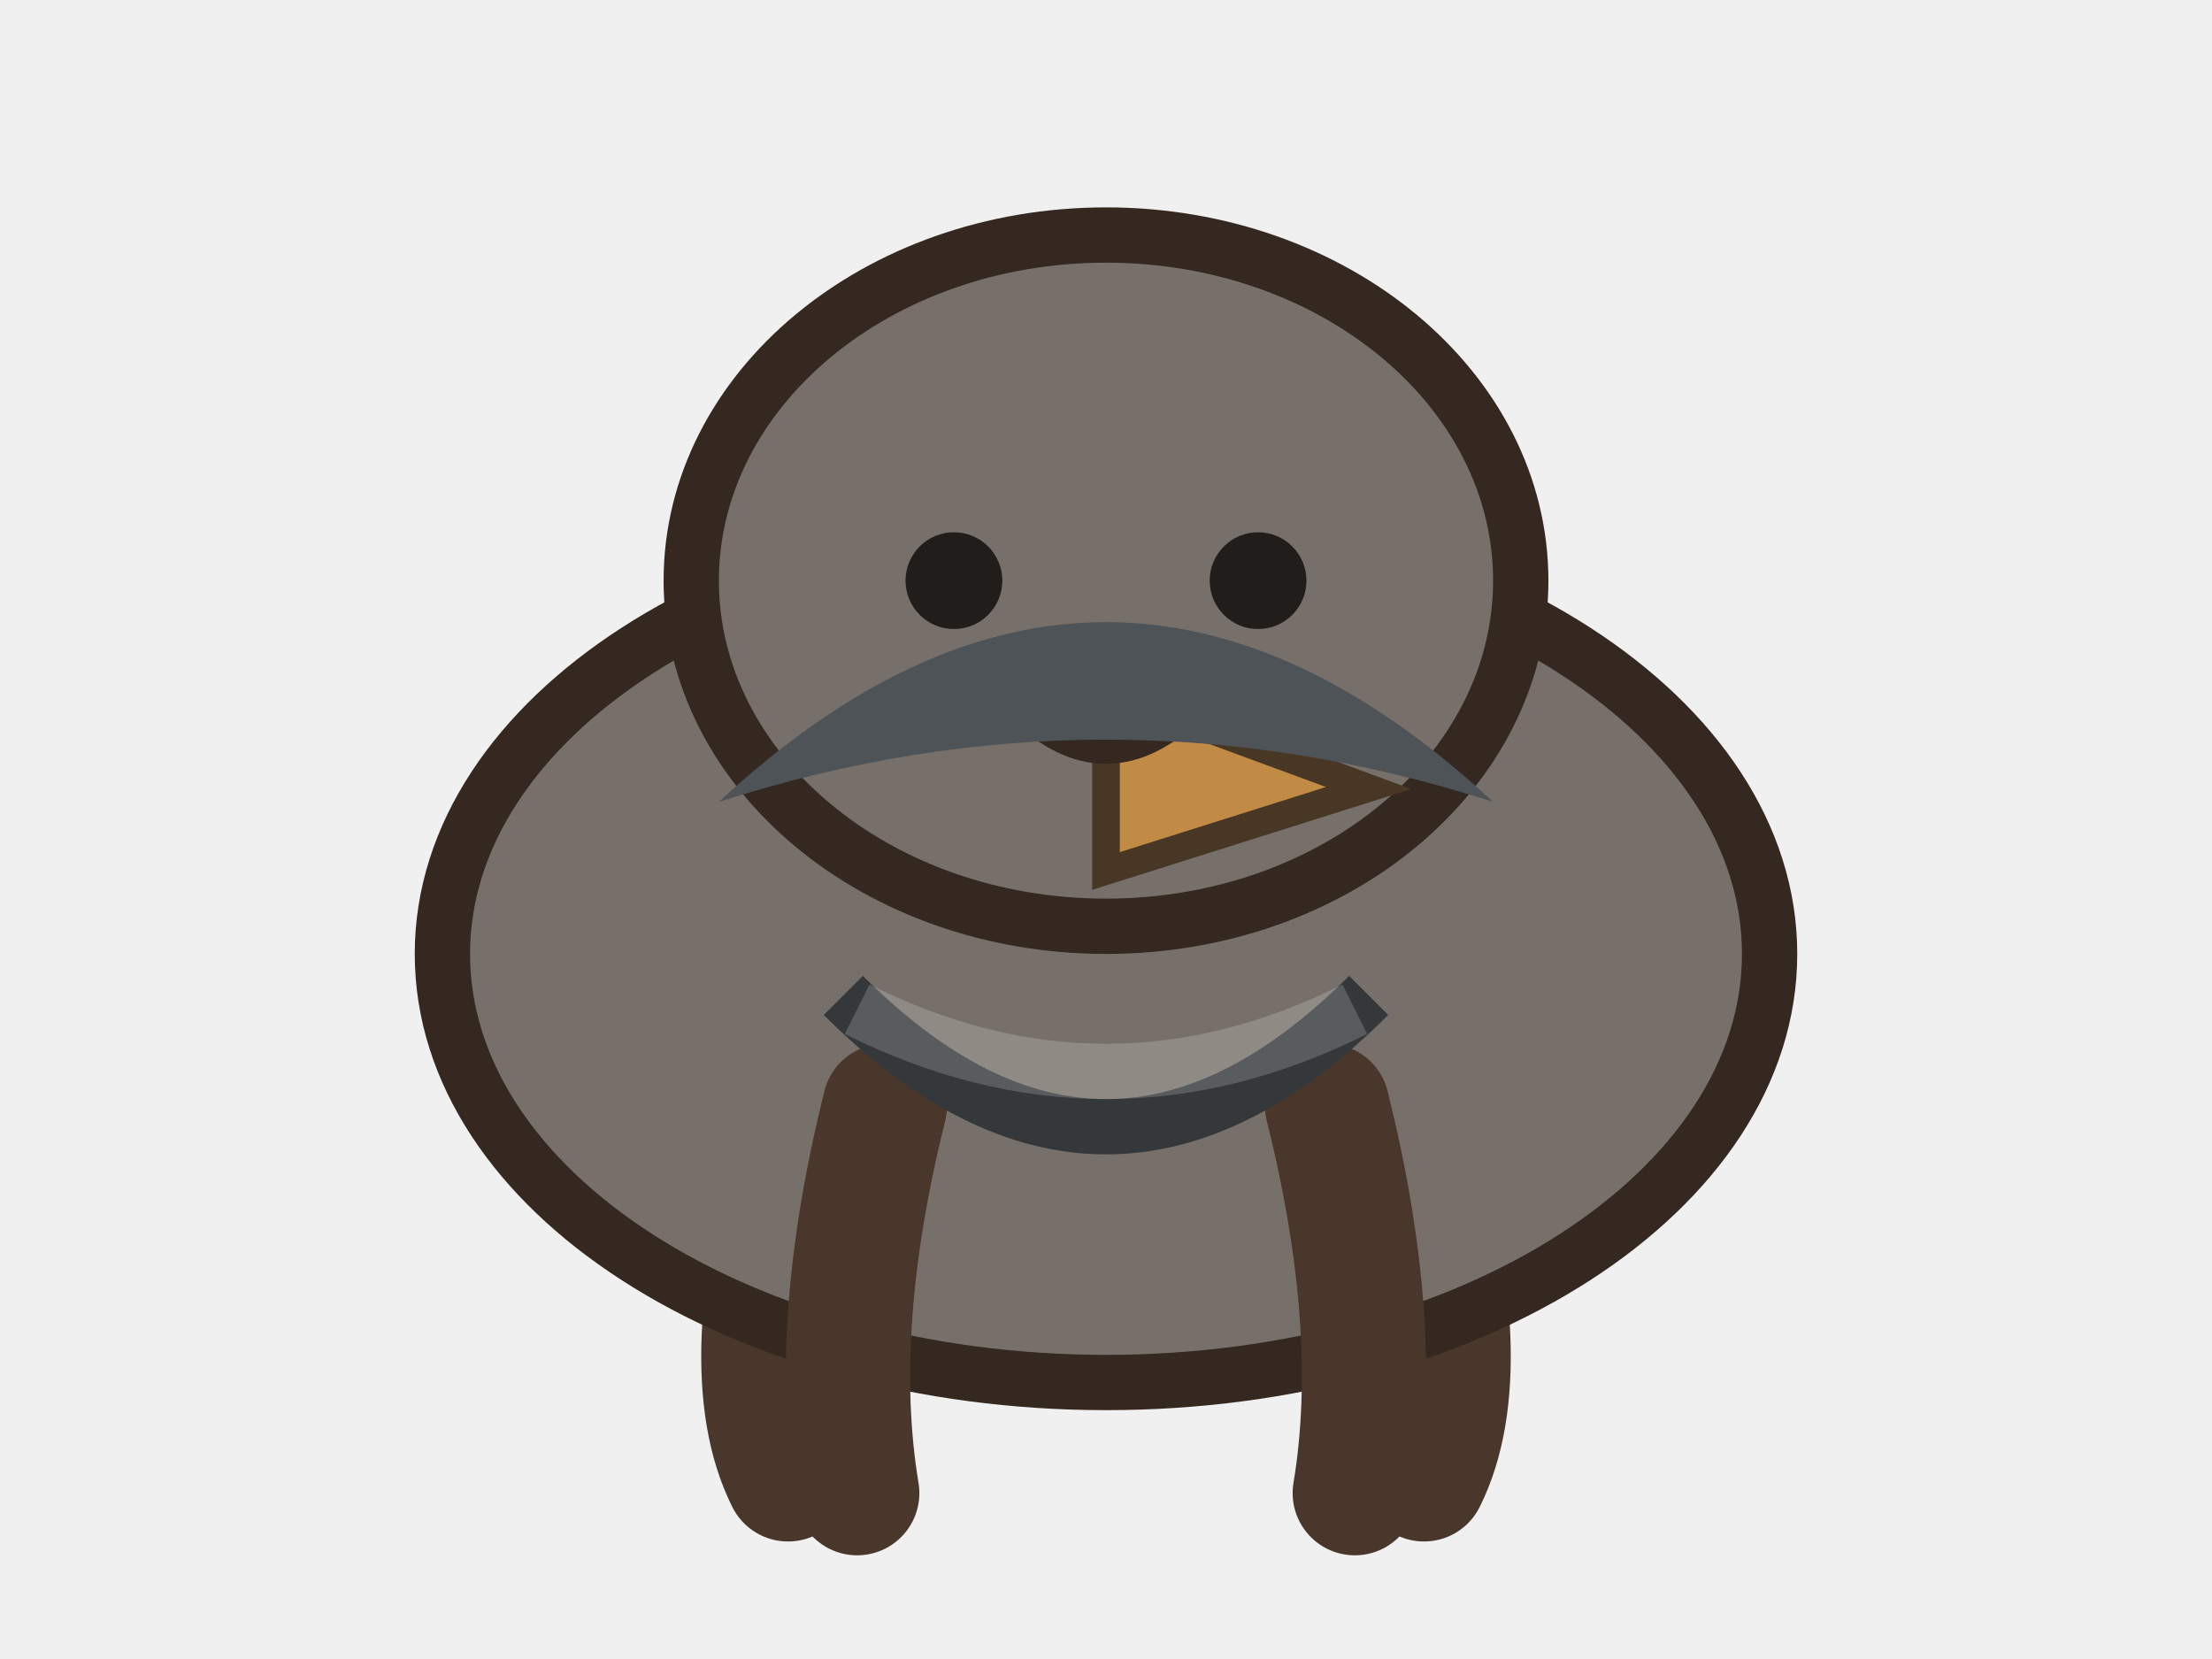
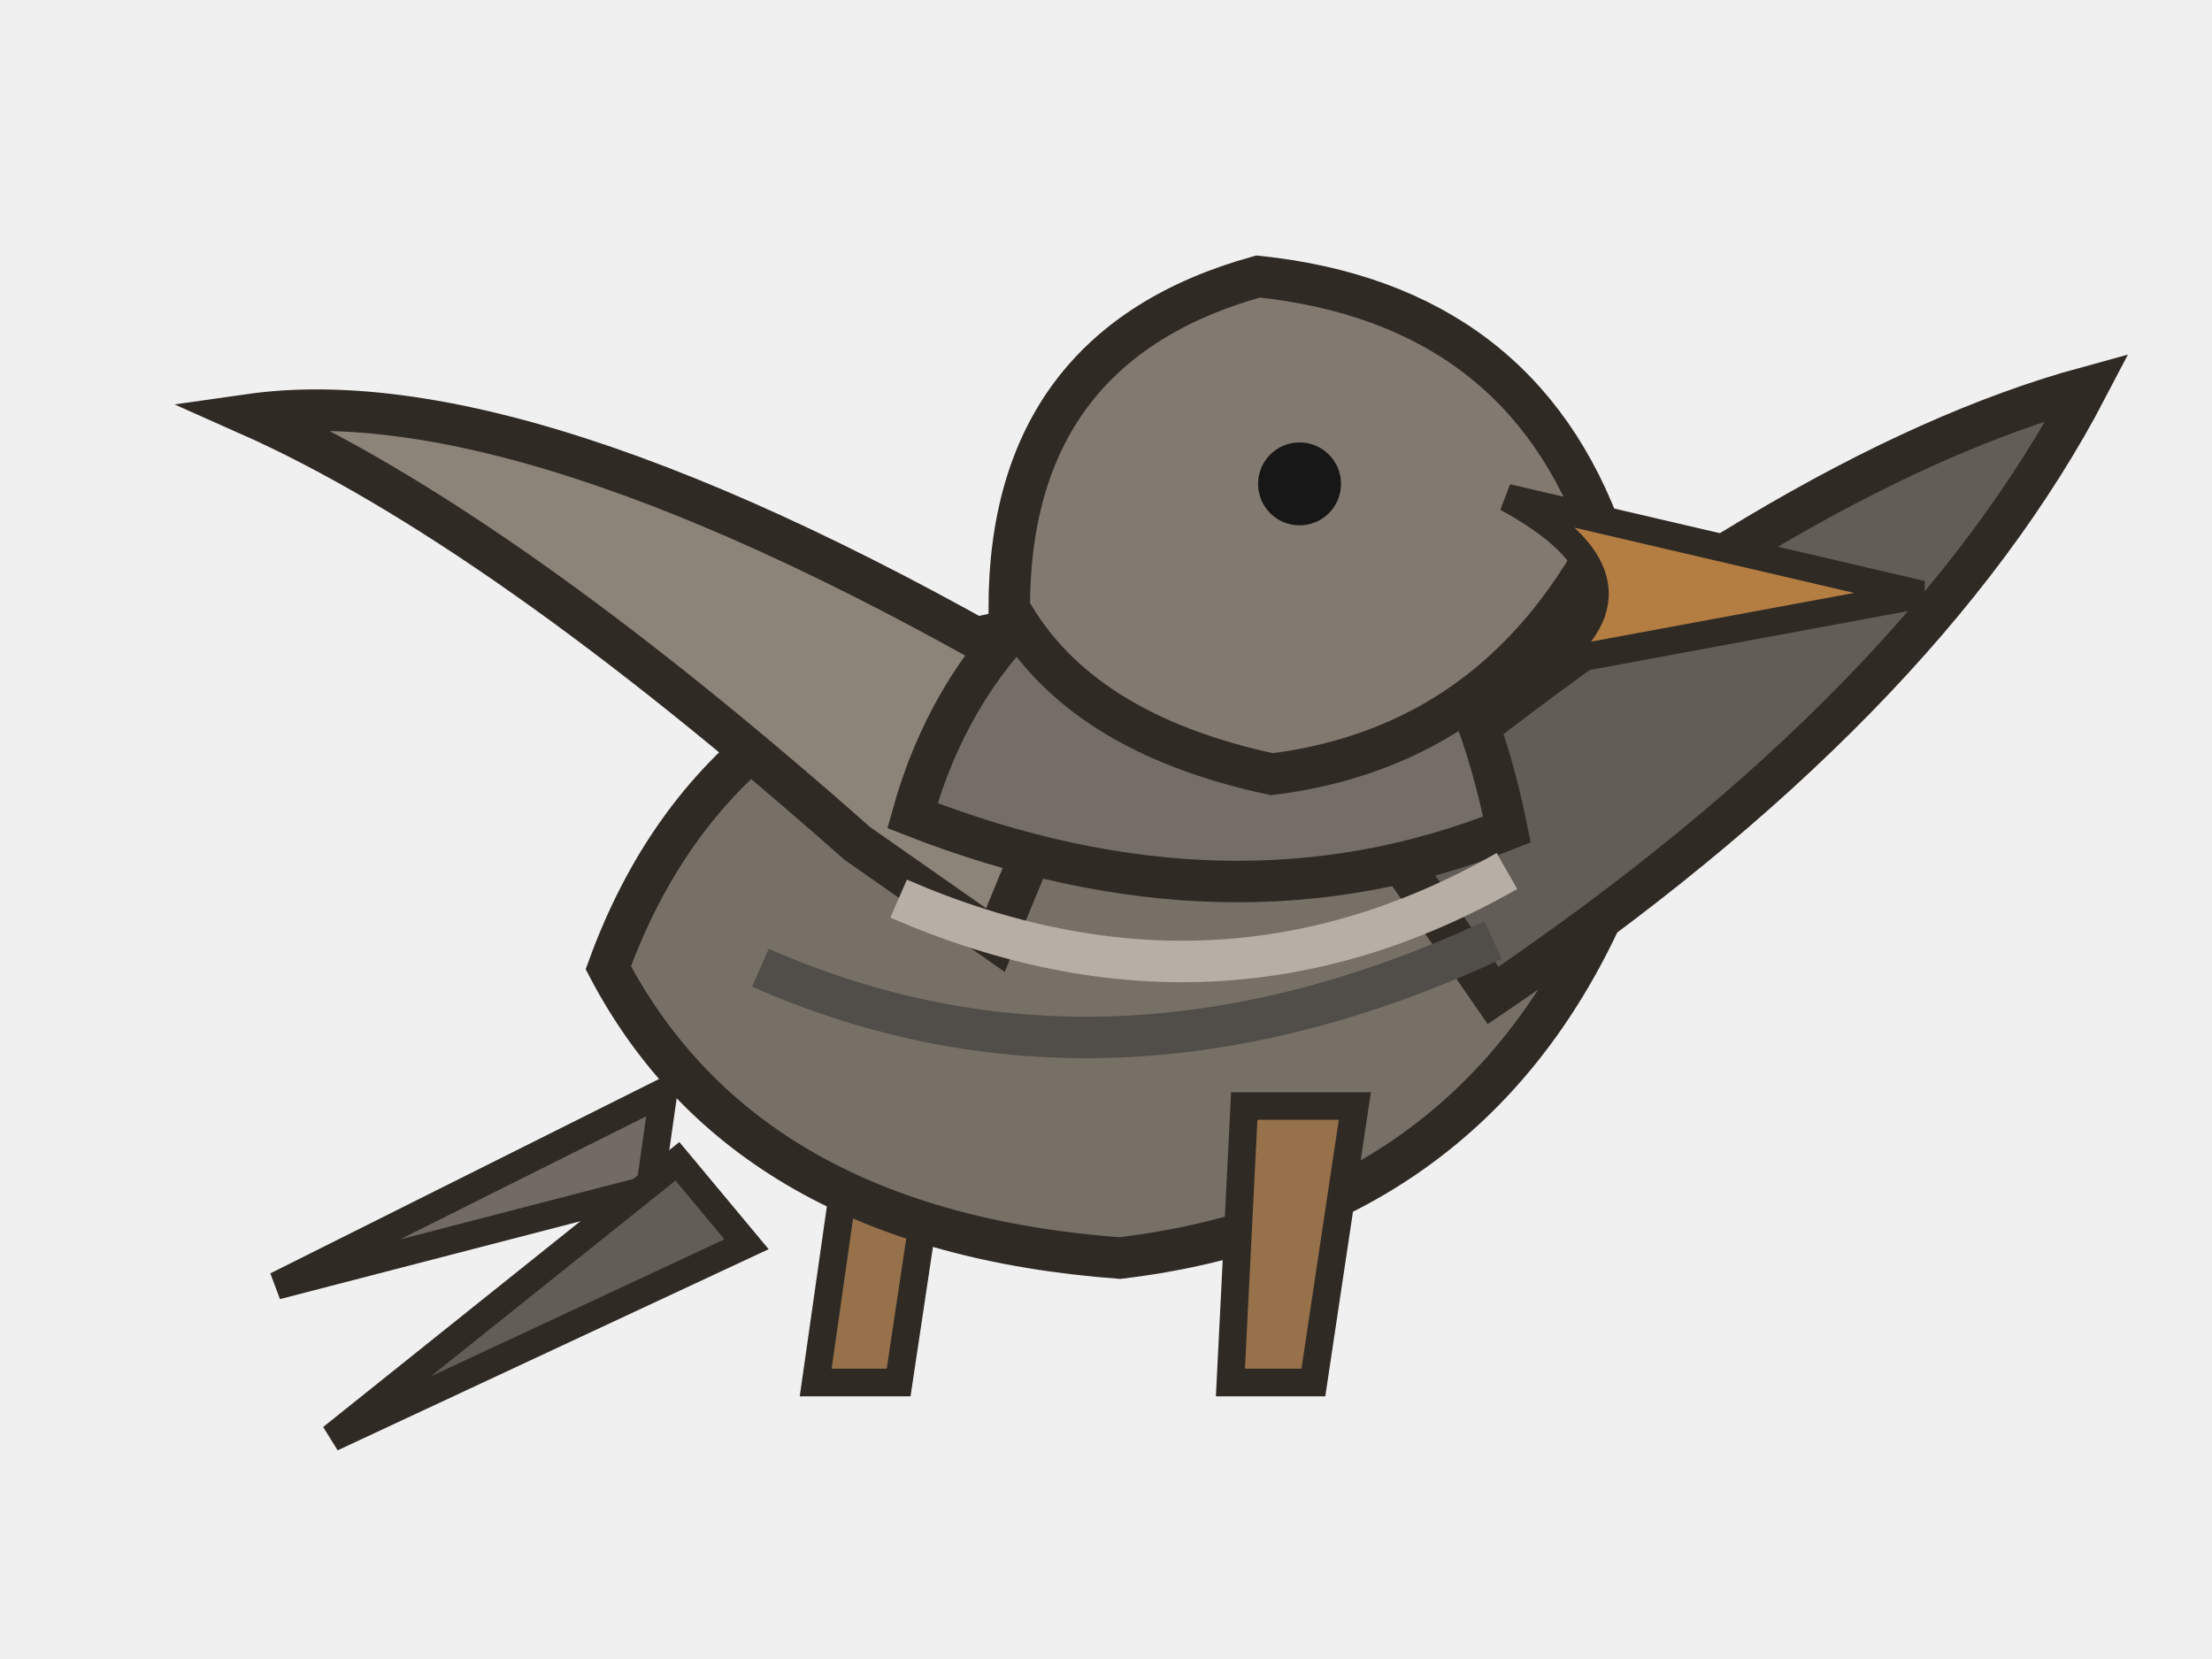
<svg xmlns="http://www.w3.org/2000/svg" viewBox="0 0 160 120" role="img" aria-label="kite pet master artwork">
  <g id="pet-root">
    <g id="tail">
-       <path d="M133 82 L154 63 M134 82 L162 74" />
+       <path d="M48 79 L20 93 L47 86Z" fill="#716b63" stroke="#302a25" stroke-width="2" />
+       <path d="M49 84 L24 104 L54 90Z" fill="#625d57" stroke="#302a25" stroke-width="2" />
    </g>
    <g id="hind-legs">
-       <path d="M58 82 Q53 99 57 107" fill="none" stroke="#49372b" stroke-width="9" stroke-linecap="round" />
-       <path d="M102 82 Q107 99 103 107" fill="none" stroke="#49372b" stroke-width="9" stroke-linecap="round" />
+       <path d="M62 79 L59 100 L65 100 L68 80Z" fill="#96714a" stroke="#302a25" stroke-width="2" />
    </g>
    <g id="body">
-       <ellipse cx="80" cy="69" rx="48" ry="31" fill="#77706a" stroke="#342820" stroke-width="4" />
+       <path d="M44 70 Q52 48 77 45 Q101 45 116 66 Q106 88 81 91 Q54 89 44 70Z" fill="#777066" stroke="#302a25" stroke-width="3" />
+       <path d="M62 61 Q36 38 18 30 Q39 27 79 51 L72 68Z" fill="#8c8479" stroke="#302a25" stroke-width="3" />
+       <path d="M99 59 Q129 34 151 28 Q139 51 108 72Z" fill="#625d56" stroke="#302a25" stroke-width="3" />
    </g>
    <g id="front-legs">
-       <path d="M64 80 Q60 96 62 108" fill="none" stroke="#49372b" stroke-width="9" stroke-linecap="round" />
-       <path d="M96 80 Q100 96 98 108" fill="none" stroke="#49372b" stroke-width="9" stroke-linecap="round" />
+       <path d="M90 80 L89 100 L95 100 L98 80Z" fill="#96714a" stroke="#302a25" stroke-width="2" />
    </g>
    <g id="neck">
-       <path d="M60 54 Q62 33 80 29 Q98 33 100 54" fill="#77706a" stroke="#342820" stroke-width="4" />
+       <path d="M66 59 Q71 41 91 35 Q105 40 109 60 Q89 68 66 59Z" fill="#746e67" stroke="#302a25" stroke-width="3" />
    </g>
    <g id="head">
-       <ellipse cx="80" cy="42" rx="30" ry="25" fill="#77706a" stroke="#342820" stroke-width="4" />
-       <path d="M80 50 L99 57 L80 63 Z" fill="#c18b45" stroke="#493725" stroke-width="2" />
+       <path d="M73 44 Q73 25 91 20 Q110 22 116 39 Q108 54 92 56 Q78 53 73 44Z" fill="#827a70" stroke="#302a25" stroke-width="3" />
+       <path d="M109 36 L139 43 L112 48 Q120 42 109 36Z" fill="#b47e42" stroke="#302a25" stroke-width="2" />
    </g>
    <g id="face">
-       <circle cx="69" cy="42" r="3.5" fill="#211d1b" />
-       <circle cx="91" cy="42" r="3.5" fill="#211d1b" />
-       <path d="M75 52 Q80 56 85 52" fill="none" stroke="#342820" stroke-width="2.5" stroke-linecap="round" />
+       <circle cx="94" cy="35" r="3" fill="#171717" />
+       <path d="M65 65 Q88 75 109 63" fill="none" stroke="#b7afa5" stroke-width="3" />
    </g>
    <g id="species-surface">
-       <path d="M52 58 Q80 32 108 58 Q80 49 52 58 Z" fill="#4d5357" />
-       <path d="M61 72 Q80 91 99 72" fill="none" stroke="#34383b" stroke-width="4" />
+       <path d="M55 70 Q80 81 108 68" fill="none" stroke="#514d48" stroke-width="3" />
    </g>
-     <g id="markings">
-       <path d="M62 73 Q80 82 98 73" fill="none" stroke="#ffffff" stroke-opacity=".18" stroke-width="4" />
-     </g>
+     <g id="markings" />
  </g>
</svg>
